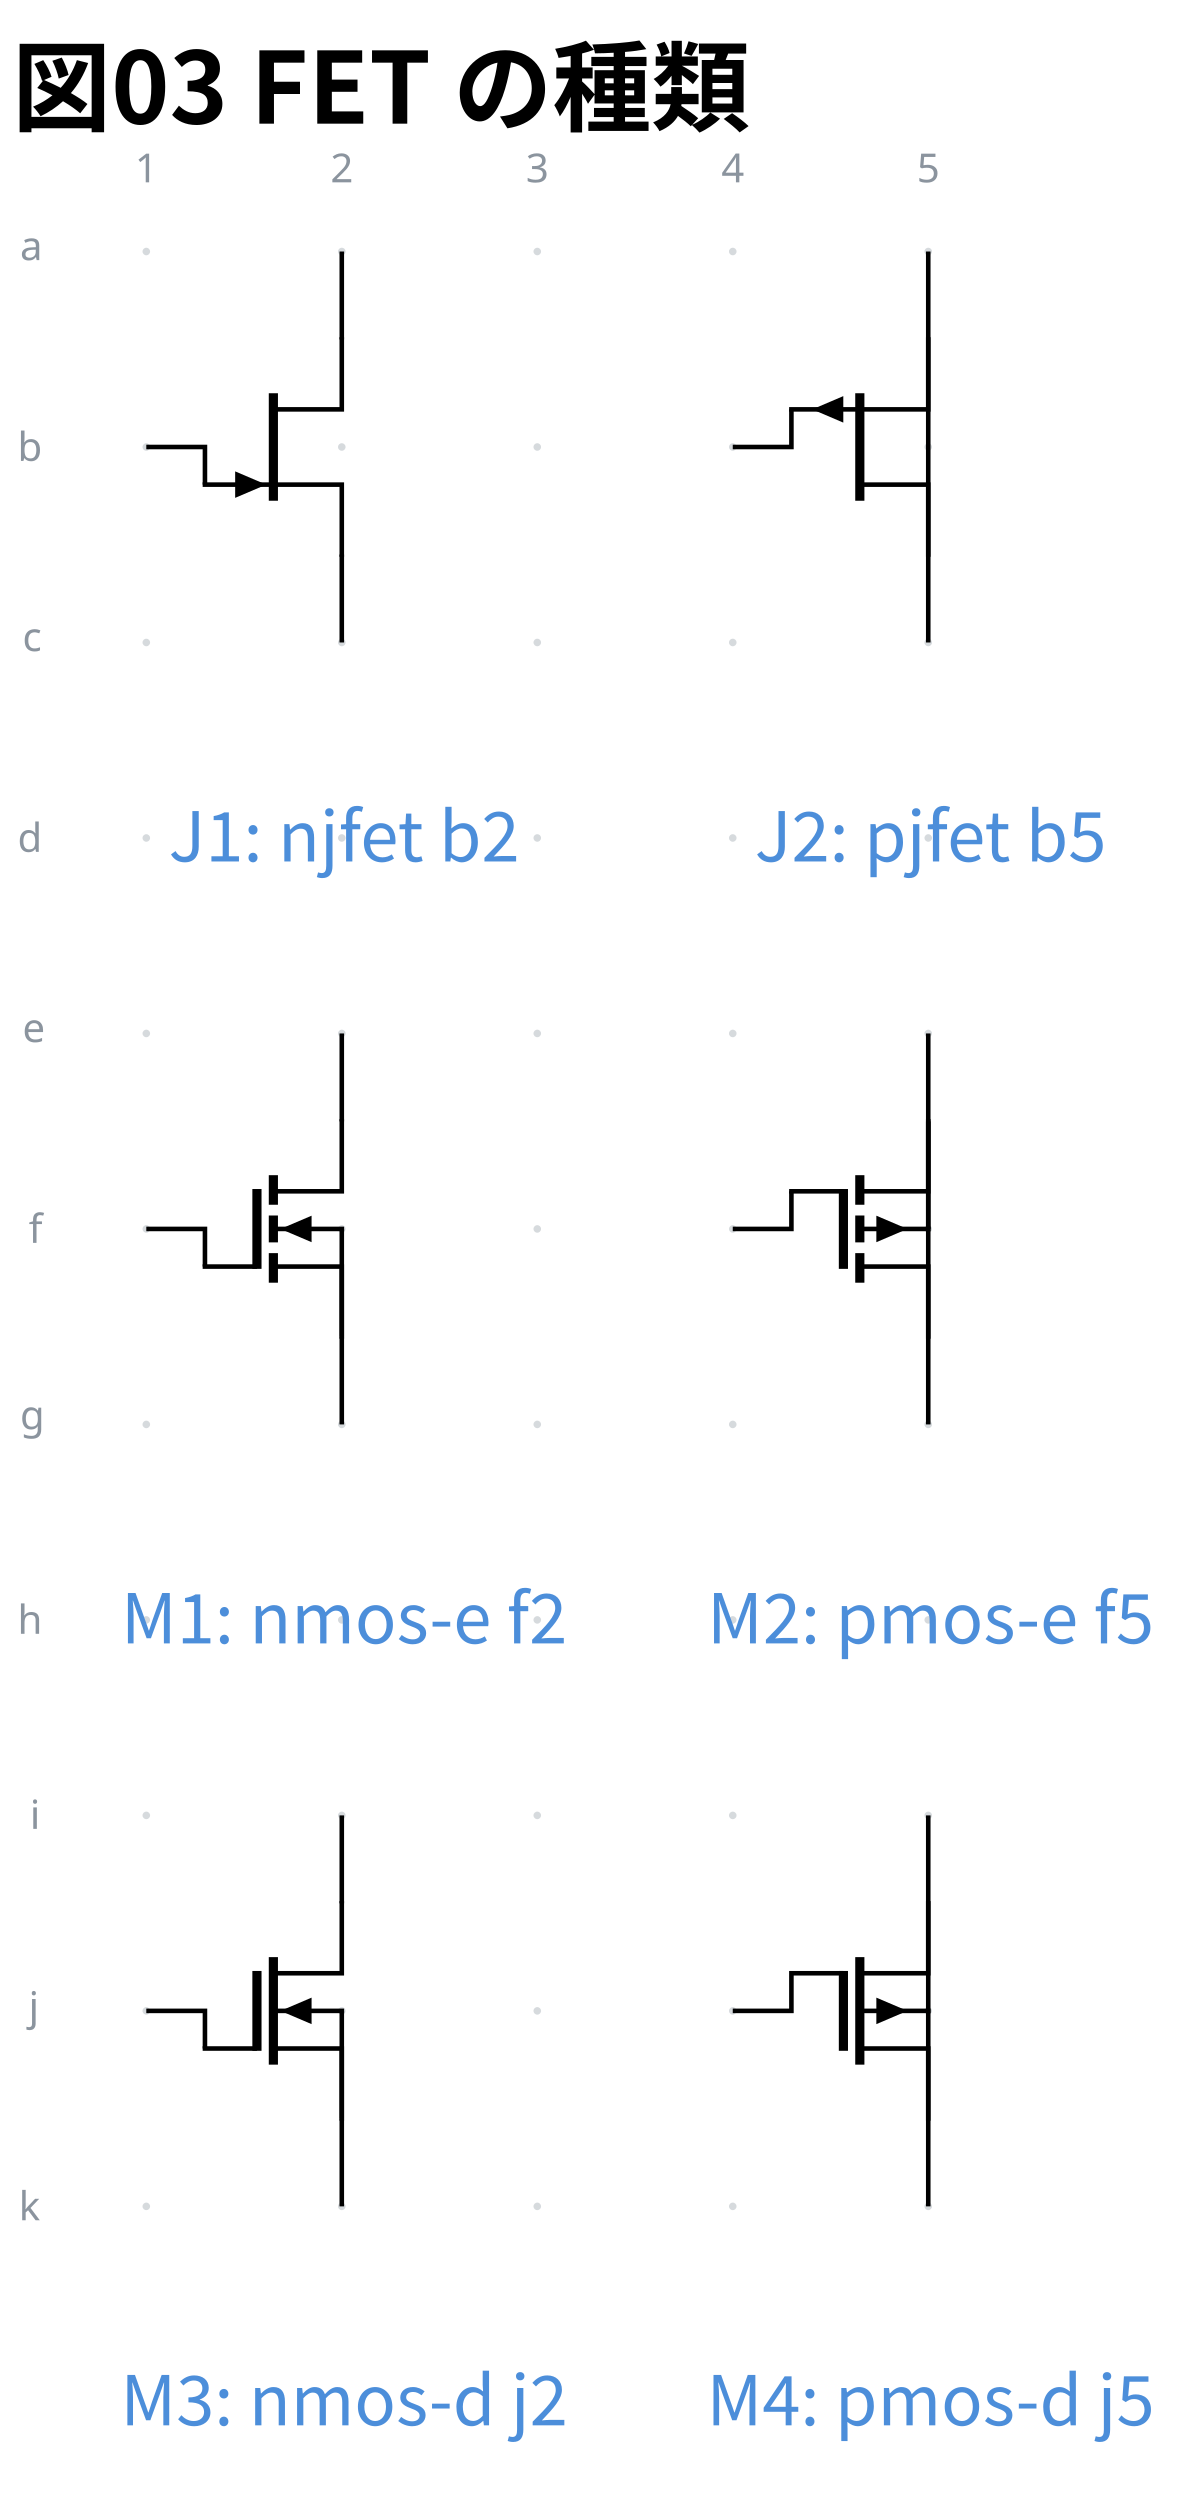
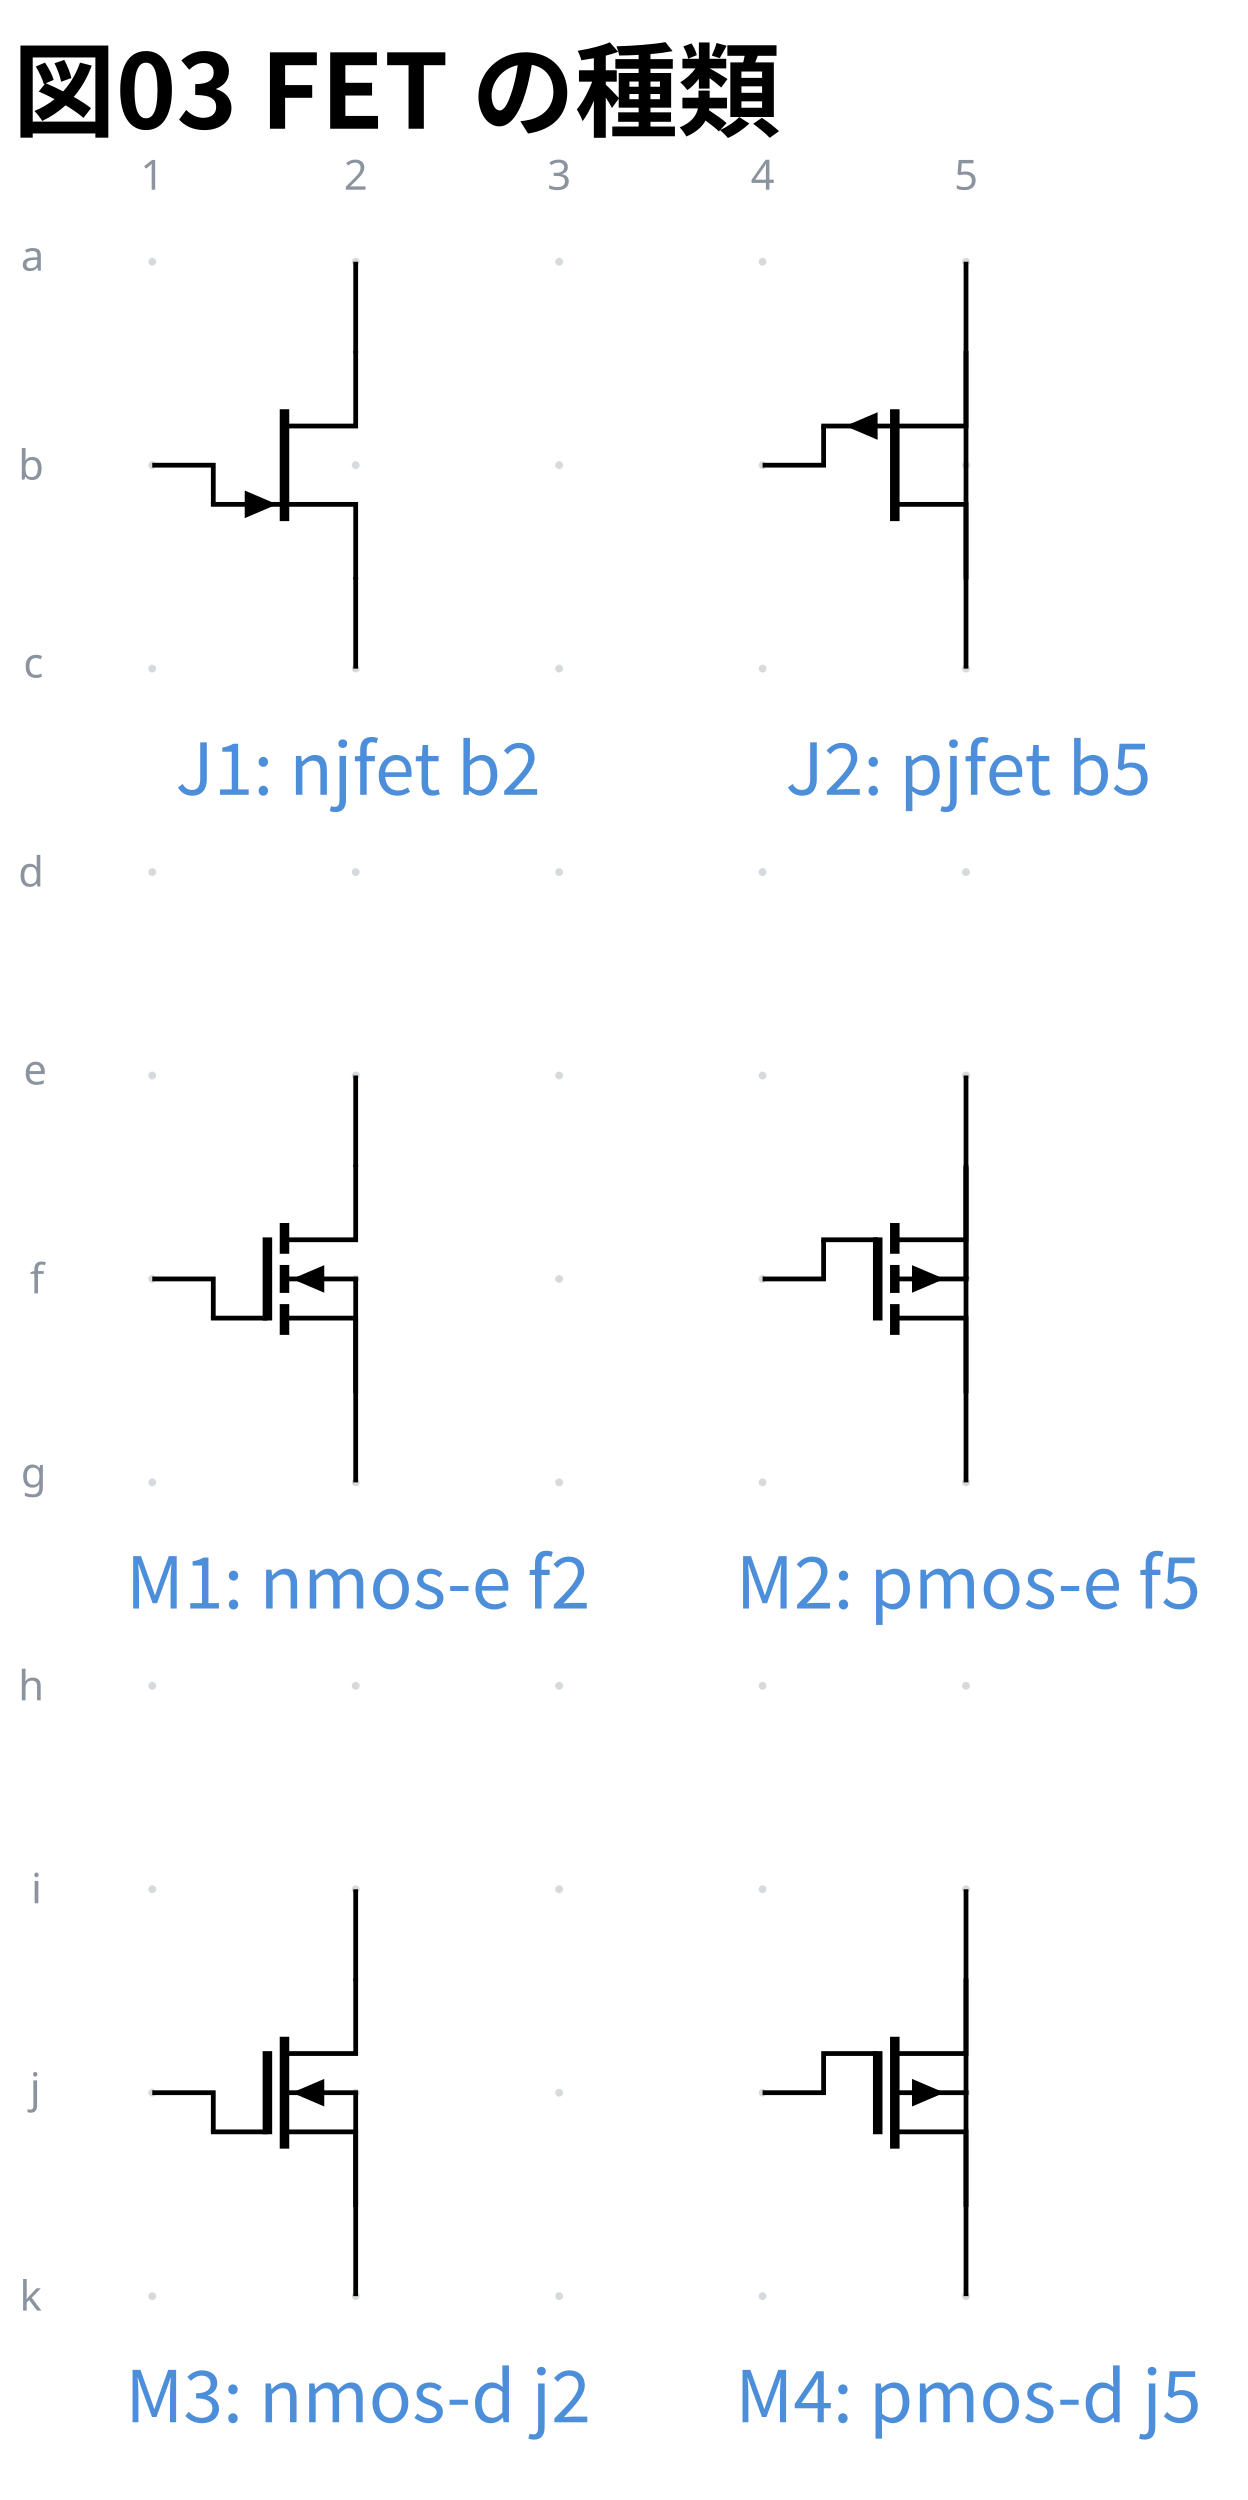
- <svg xmlns="http://www.w3.org/2000/svg" data-circuit-fence="0.1.0" fill="currentColor" width="279.162" height="582.197" viewBox="-72 -72 209.371 436.647">
+ <svg xmlns="http://www.w3.org/2000/svg" data-circuit-fence="0.1.0" fill="currentColor" width="279.162" height="559.434" viewBox="-72 -72 209.371 419.576">
  <g stroke="currentColor" stroke-miterlimit="10" stroke-width=".8">
    <path fill="#8b949e" fill-opacity=".35" stroke="none" stroke-opacity=".35" d="M-45.787-28.071a.66.66 0 1 0-1.32 0 .66.66 0 0 0 1.32 0M-45.787 6.072a.66.66 0 1 0-1.32 0 .66.66 0 0 0 1.32 0M-45.787 40.215a.66.66 0 1 0-1.32 0 .66.66 0 0 0 1.32 0M-45.787 74.359a.66.66 0 1 0-1.32 0 .66.66 0 0 0 1.32 0M-45.787 108.502a.66.66 0 1 0-1.32 0 .66.66 0 0 0 1.32 0M-45.787 142.645a.66.66 0 1 0-1.32 0 .66.66 0 0 0 1.32 0M-45.787 176.788a.66.66 0 1 0-1.32 0 .66.66 0 0 0 1.32 0M-45.787 210.932a.66.66 0 1 0-1.32 0 .66.66 0 0 0 1.32 0M-45.787 245.075a.66.66 0 1 0-1.32 0 .66.66 0 0 0 1.32 0M-45.787 279.218a.66.66 0 1 0-1.32 0 .66.66 0 0 0 1.32 0M-45.787 313.362a.66.66 0 1 0-1.32 0 .66.66 0 0 0 1.32 0M-11.644-28.071a.66.66 0 1 0-1.32 0 .66.66 0 0 0 1.32 0M-11.644 6.072a.66.66 0 1 0-1.32 0 .66.66 0 0 0 1.32 0M-11.644 40.215a.66.66 0 1 0-1.32 0 .66.66 0 0 0 1.32 0M-11.644 74.359a.66.66 0 1 0-1.32 0 .66.66 0 0 0 1.32 0M-11.644 108.502a.66.66 0 1 0-1.32 0 .66.66 0 0 0 1.32 0M-11.644 142.645a.66.66 0 1 0-1.32 0 .66.66 0 0 0 1.32 0M-11.644 176.788a.66.66 0 1 0-1.32 0 .66.66 0 0 0 1.32 0M-11.644 210.932a.66.66 0 1 0-1.32 0 .66.66 0 0 0 1.32 0M-11.644 245.075a.66.66 0 1 0-1.32 0 .66.66 0 0 0 1.32 0M-11.644 279.218a.66.66 0 1 0-1.32 0 .66.66 0 0 0 1.32 0M-11.644 313.362a.66.66 0 1 0-1.32 0 .66.66 0 0 0 1.32 0M22.5-28.071a.66.66 0 1 0-1.32 0 .66.66 0 0 0 1.32 0M22.5 6.072a.66.66 0 1 0-1.32 0 .66.66 0 0 0 1.32 0M22.5 40.215a.66.66 0 1 0-1.32 0 .66.66 0 0 0 1.32 0M22.5 74.359a.66.66 0 1 0-1.32 0 .66.66 0 0 0 1.32 0M22.5 108.502a.66.66 0 1 0-1.32 0 .66.66 0 0 0 1.32 0M22.5 142.645a.66.66 0 1 0-1.32 0 .66.66 0 0 0 1.32 0M22.5 176.788a.66.66 0 1 0-1.32 0 .66.66 0 0 0 1.32 0M22.5 210.932a.66.66 0 1 0-1.32 0 .66.66 0 0 0 1.32 0M22.5 245.075a.66.66 0 1 0-1.32 0 .66.66 0 0 0 1.32 0M22.5 279.218a.66.66 0 1 0-1.32 0 .66.66 0 0 0 1.32 0M22.5 313.362a.66.66 0 1 0-1.32 0 .66.66 0 0 0 1.32 0M56.643-28.071a.66.66 0 1 0-1.32 0 .66.66 0 0 0 1.32 0M56.643 6.072a.66.66 0 1 0-1.32 0 .66.66 0 0 0 1.32 0M56.643 40.215a.66.66 0 1 0-1.32 0 .66.66 0 0 0 1.32 0M56.643 74.359a.66.66 0 1 0-1.32 0 .66.66 0 0 0 1.32 0M56.643 108.502a.66.66 0 1 0-1.32 0 .66.66 0 0 0 1.32 0M56.643 142.645a.66.66 0 1 0-1.32 0 .66.66 0 0 0 1.32 0M56.643 176.788a.66.66 0 1 0-1.32 0 .66.66 0 0 0 1.32 0M56.643 210.932a.66.66 0 1 0-1.32 0 .66.66 0 0 0 1.32 0M56.643 245.075a.66.66 0 1 0-1.32 0 .66.66 0 0 0 1.32 0M56.643 279.218a.66.66 0 1 0-1.32 0 .66.66 0 0 0 1.32 0M56.643 313.362a.66.66 0 1 0-1.32 0 .66.66 0 0 0 1.32 0M90.786-28.071a.66.66 0 1 0-1.32 0 .66.66 0 0 0 1.32 0M90.786 6.072a.66.66 0 1 0-1.32 0 .66.66 0 0 0 1.32 0M90.786 40.215a.66.66 0 1 0-1.32 0 .66.66 0 0 0 1.32 0M90.786 74.359a.66.66 0 1 0-1.32 0 .66.66 0 0 0 1.32 0M90.786 108.502a.66.66 0 1 0-1.32 0 .66.66 0 0 0 1.32 0M90.786 142.645a.66.66 0 1 0-1.32 0 .66.66 0 0 0 1.32 0M90.786 176.788a.66.66 0 1 0-1.32 0 .66.66 0 0 0 1.32 0M90.786 210.932a.66.66 0 1 0-1.32 0 .66.66 0 0 0 1.32 0M90.786 245.075a.66.66 0 1 0-1.32 0 .66.66 0 0 0 1.32 0M90.786 279.218a.66.66 0 1 0-1.32 0 .66.66 0 0 0 1.32 0M90.786 313.362a.66.66 0 1 0-1.32 0 .66.66 0 0 0 1.32 0m-.66 0" />
    <g fill="#8b949e" stroke="#8b949e">
      <text x="-46.447" y="-28.071" fill="#8b949e" stroke="none" font-family="cmr7" font-size="7" transform="translate(-1.993 -12.085)">1</text>
    </g>
    <g fill="#8b949e" stroke="#8b949e">
      <text x="-46.447" y="-28.071" fill="#8b949e" stroke="none" font-family="cmr7" font-size="7" transform="translate(32.15 -12.085)">2</text>
    </g>
    <g fill="#8b949e" stroke="#8b949e">
      <text x="-46.447" y="-28.071" fill="#8b949e" stroke="none" font-family="cmr7" font-size="7" transform="translate(66.293 -12.085)">3</text>
    </g>
    <g fill="#8b949e" stroke="#8b949e">
      <text x="-46.447" y="-28.071" fill="#8b949e" stroke="none" font-family="cmr7" font-size="7" transform="translate(100.437 -12.085)">4</text>
    </g>
    <g fill="#8b949e" stroke="#8b949e">
      <text x="-46.447" y="-28.071" fill="#8b949e" stroke="none" font-family="cmr7" font-size="7" transform="translate(134.58 -12.085)">5</text>
    </g>
    <g fill="#8b949e" stroke="#8b949e">
      <text x="-46.447" y="-28.071" fill="#8b949e" stroke="none" font-family="cmr7" font-size="7" transform="translate(-22.06 1.507)">a</text>
    </g>
    <g fill="#8b949e" stroke="#8b949e">
      <text x="-46.447" y="-28.071" fill="#8b949e" stroke="none" font-family="cmr7" font-size="7" transform="translate(-22.49 36.574)">b</text>
    </g>
    <g fill="#8b949e" stroke="#8b949e">
      <text x="-46.447" y="-28.071" fill="#8b949e" stroke="none" font-family="cmr7" font-size="7" transform="translate(-21.629 69.793)">c</text>
    </g>
    <g fill="#8b949e" stroke="#8b949e">
      <text x="-46.447" y="-28.071" fill="#8b949e" stroke="none" font-family="cmr7" font-size="7" transform="translate(-22.49 104.86)">d</text>
    </g>
    <g fill="#8b949e" stroke="#8b949e">
      <text x="-46.447" y="-28.071" fill="#8b949e" stroke="none" font-family="cmr7" font-size="7" transform="translate(-21.629 138.08)">e</text>
    </g>
    <g fill="#8b949e" stroke="#8b949e">
      <text x="-46.447" y="-28.071" fill="#8b949e" stroke="none" font-family="cmr7" font-size="7" transform="translate(-20.552 173.147)">f</text>
    </g>
    <g fill="#8b949e" stroke="#8b949e">
      <text x="-46.447" y="-28.071" fill="#8b949e" stroke="none" font-family="cmr7" font-size="7" transform="translate(-22.06 205.686)">g</text>
    </g>
    <g fill="#8b949e" stroke="#8b949e">
      <text x="-46.447" y="-28.071" fill="#8b949e" stroke="none" font-family="cmr7" font-size="7" transform="translate(-22.49 241.433)">h</text>
    </g>
    <g fill="#8b949e" stroke="#8b949e">
      <text x="-46.447" y="-28.071" fill="#8b949e" stroke="none" font-family="cmr7" font-size="7" transform="translate(-20.337 275.5)">i</text>
    </g>
    <g fill="#8b949e" stroke="#8b949e">
      <text x="-46.447" y="-28.071" fill="#8b949e" stroke="none" font-family="cmr7" font-size="7" transform="translate(-20.552 308.963)">j</text>
    </g>
    <g fill="#8b949e" stroke="#8b949e">
      <text x="-46.447" y="-28.071" fill="#8b949e" stroke="none" font-family="cmr7" font-size="7" transform="translate(-22.274 343.863)">k</text>
    </g>
    <path fill="none" d="M-12.304-13.107V-.5h-11.95m0 13.146h11.95V25.25" />
    <path fill="none" stroke-width="1.6" d="M-24.254-3.317V15.46" />
    <path stroke="none" d="M-30.928 12.645V10.33l5.422 2.315-5.422 2.314Z" />
    <path fill="none" d="M-24.254 12.645h-12.35M90.126-13.107V-.5h-11.95m0 13.146h11.95V25.25" />
    <path fill="none" stroke-width="1.6" d="M78.176-3.317V15.46" />
    <path stroke="none" d="M75.29-.5v2.314L69.868-.501l5.422-2.314Z" />
    <path fill="none" d="M78.176-.5h-12.35M-12.304 123.466v12.606h-11.95" />
    <path fill="none" stroke-width="1.6" d="M-24.254 133.256v5.164m0 1.878v4.695m0 1.877v5.165" />
    <path fill="none" d="M-24.254 142.645h12.35m-12.35 6.573h11.95v12.606" />
    <path fill="none" stroke-width="1.6" d="M-27.122 135.673v13.945" />
    <path stroke="none" d="M-17.58 142.645v2.315l-5.422-2.315 5.422-2.314Z" />
    <path fill="none" d="M-27.122 149.218h-9.482M-12.304 142.645v18.78M90.126 123.466v12.606h-11.95" />
    <path fill="none" stroke-width="1.6" d="M78.176 133.256v5.164m0 1.878v4.695m0 1.877v5.165" />
    <path fill="none" d="M78.176 142.645h12.35m-12.35 6.573h11.95v12.606" />
    <path fill="none" stroke-width="1.6" d="M75.308 135.673v13.945" />
    <path stroke="none" d="M81.062 142.645v-2.314l5.422 2.314-5.422 2.315Z" />
    <path fill="none" d="M75.308 136.072h-9.482M90.126 142.646v-18.78M-12.304 260.04v12.606h-11.95" />
    <path fill="none" stroke-width="1.6" d="M-24.254 269.829v18.779" />
    <path fill="none" d="M-24.254 279.218h12.35m-12.35 6.573h11.95v12.606" />
    <path fill="none" stroke-width="1.6" d="M-27.122 272.246v13.945" />
    <path stroke="none" d="M-17.58 279.218v2.315l-5.422-2.315 5.422-2.314Z" />
    <path fill="none" d="M-27.122 285.791h-9.482M-12.304 279.218v18.78M90.126 260.04v12.606h-11.95" />
    <path fill="none" stroke-width="1.6" d="M78.176 269.829v18.779" />
    <path fill="none" d="M78.176 279.218h12.35m-12.35 6.573h11.95v12.606" />
    <path fill="none" stroke-width="1.6" d="M75.308 272.246v13.945" />
    <path stroke="none" d="M81.062 279.218v-2.314l5.422 2.314-5.422 2.315Z" />
    <path fill="none" d="M75.308 272.646h-9.482M90.126 279.218V260.44M-12.304-28.071v15.364M-12.304 40.215V24.851M-46.447 6.072h10.243v6.573M90.126-28.071V24.85M90.126 40.215v-52.922M55.983 6.072h10.243V-.501M-12.304 108.502v15.364M-12.304 176.788v-15.364M-46.447 142.645h10.243v6.573M90.126 108.502v52.922M90.126 176.788v-52.922M55.983 142.645h10.243v-6.573M-12.304 245.075v15.365M-12.304 313.362v-15.365M-46.447 279.218h10.243v6.573M90.126 245.075v52.922M90.126 313.362V260.44M55.983 279.218h10.243v-6.572" />
    <g>
-       <text x="-46.447" y="-28.071" fill="#4c8eda" stroke="none" font-family="'Noto Sans CJK JP','Noto Sans JP','Hiragino Sans','Yu Gothic',sans-serif" font-size="12" transform="translate(34.543 106.53)" text-anchor="middle">J1: njfet b2</text>
+       <text x="-46.447" y="-28.071" fill="#4c8eda" stroke="none" font-family="'Noto Sans CJK JP','Noto Sans JP','Hiragino Sans','Yu Gothic',sans-serif" font-size="12" transform="translate(34.543 89.458)" text-anchor="middle">J1: njfet b2</text>
    </g>
    <g>
-       <text x="-46.447" y="-28.071" fill="#4c8eda" stroke="none" font-family="'Noto Sans CJK JP','Noto Sans JP','Hiragino Sans','Yu Gothic',sans-serif" font-size="12" transform="translate(136.973 106.53)" text-anchor="middle">J2: pjfet b5</text>
+       <text x="-46.447" y="-28.071" fill="#4c8eda" stroke="none" font-family="'Noto Sans CJK JP','Noto Sans JP','Hiragino Sans','Yu Gothic',sans-serif" font-size="12" transform="translate(136.973 89.458)" text-anchor="middle">J2: pjfet b5</text>
    </g>
    <g>
-       <text x="-46.447" y="-28.071" fill="#4c8eda" stroke="none" font-family="'Noto Sans CJK JP','Noto Sans JP','Hiragino Sans','Yu Gothic',sans-serif" font-size="12" transform="translate(34.543 243.103)" text-anchor="middle">M1: nmos-e f2</text>
+       <text x="-46.447" y="-28.071" fill="#4c8eda" stroke="none" font-family="'Noto Sans CJK JP','Noto Sans JP','Hiragino Sans','Yu Gothic',sans-serif" font-size="12" transform="translate(34.543 226.031)" text-anchor="middle">M1: nmos-e f2</text>
    </g>
    <g>
-       <text x="-46.447" y="-28.071" fill="#4c8eda" stroke="none" font-family="'Noto Sans CJK JP','Noto Sans JP','Hiragino Sans','Yu Gothic',sans-serif" font-size="12" transform="translate(136.973 243.103)" text-anchor="middle">M2: pmos-e f5</text>
+       <text x="-46.447" y="-28.071" fill="#4c8eda" stroke="none" font-family="'Noto Sans CJK JP','Noto Sans JP','Hiragino Sans','Yu Gothic',sans-serif" font-size="12" transform="translate(136.973 226.031)" text-anchor="middle">M2: pmos-e f5</text>
    </g>
    <g>
-       <text x="-46.447" y="-28.071" fill="#4c8eda" stroke="none" font-family="'Noto Sans CJK JP','Noto Sans JP','Hiragino Sans','Yu Gothic',sans-serif" font-size="12" transform="translate(34.543 379.676)" text-anchor="middle">M3: nmos-d j2</text>
+       <text x="-46.447" y="-28.071" fill="#4c8eda" stroke="none" font-family="'Noto Sans CJK JP','Noto Sans JP','Hiragino Sans','Yu Gothic',sans-serif" font-size="12" transform="translate(34.543 362.605)" text-anchor="middle">M3: nmos-d j2</text>
    </g>
    <g>
-       <text x="-46.447" y="-28.071" fill="#4c8eda" stroke="none" font-family="'Noto Sans CJK JP','Noto Sans JP','Hiragino Sans','Yu Gothic',sans-serif" font-size="12" transform="translate(136.973 379.676)" text-anchor="middle">M4: pmos-d j5</text>
+       <text x="-46.447" y="-28.071" fill="#4c8eda" stroke="none" font-family="'Noto Sans CJK JP','Noto Sans JP','Hiragino Sans','Yu Gothic',sans-serif" font-size="12" transform="translate(136.973 362.605)" text-anchor="middle">M4: pmos-d j5</text>
    </g>
    <g>
      <text x="-46.447" y="-28.071" fill="currentColor" stroke="none" font-family="'Noto Sans CJK JP','Noto Sans JP','Hiragino Sans','Yu Gothic',sans-serif" font-size="17.28" transform="translate(-23.423 -22.329)" font-weight="bold">図03 FET の種類</text>
    </g>
  </g>
</svg>
